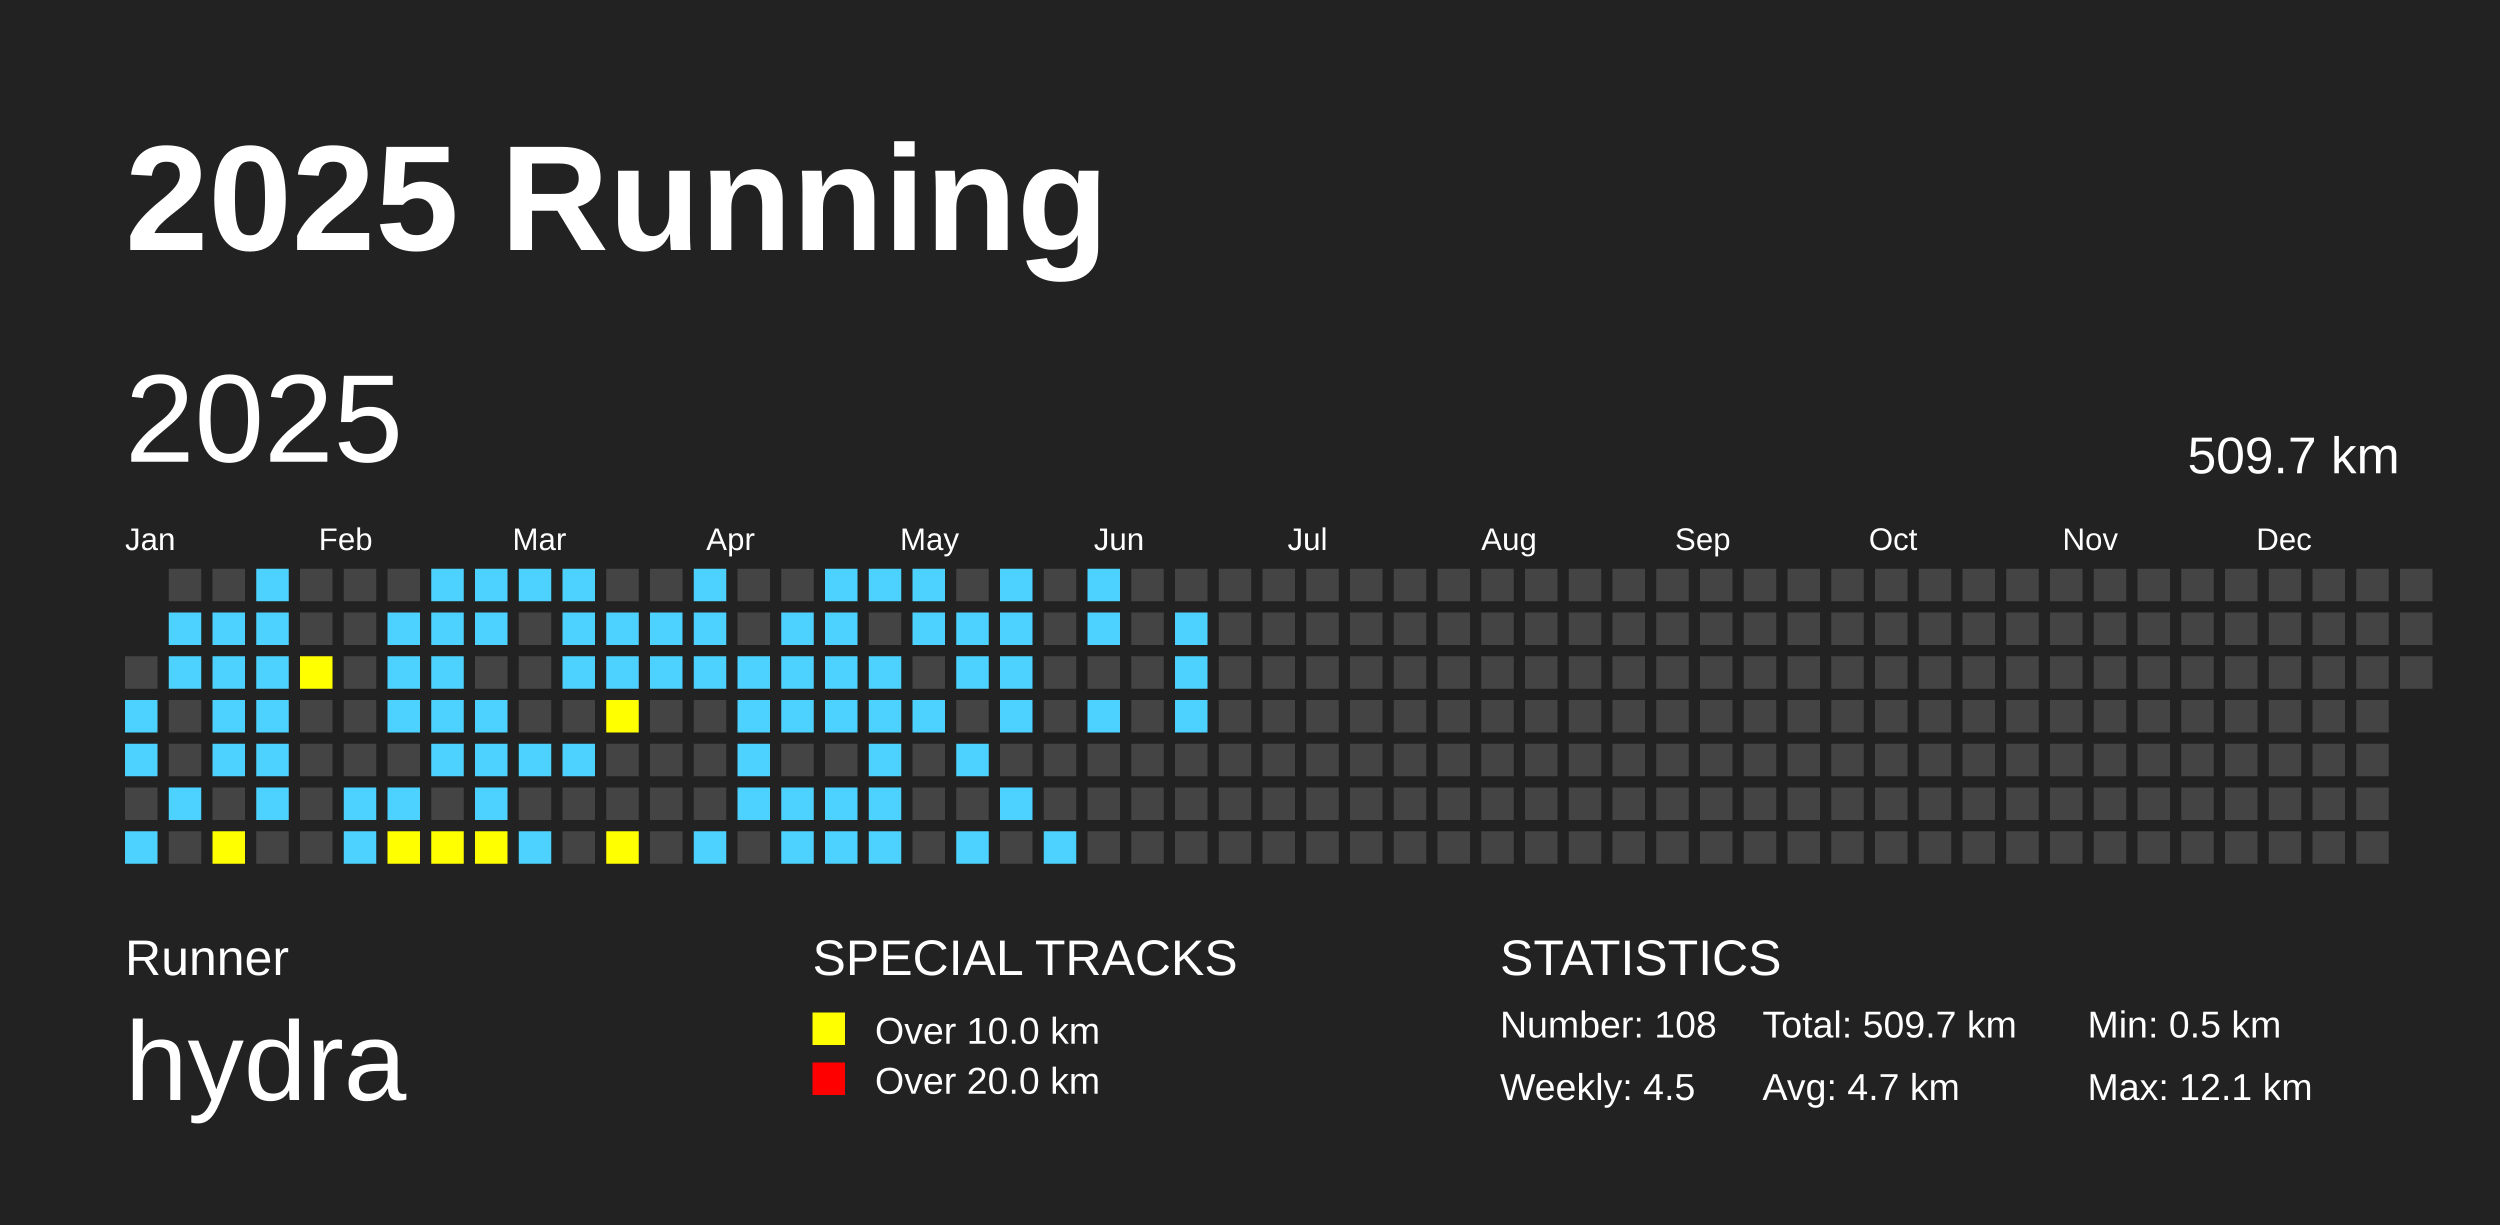
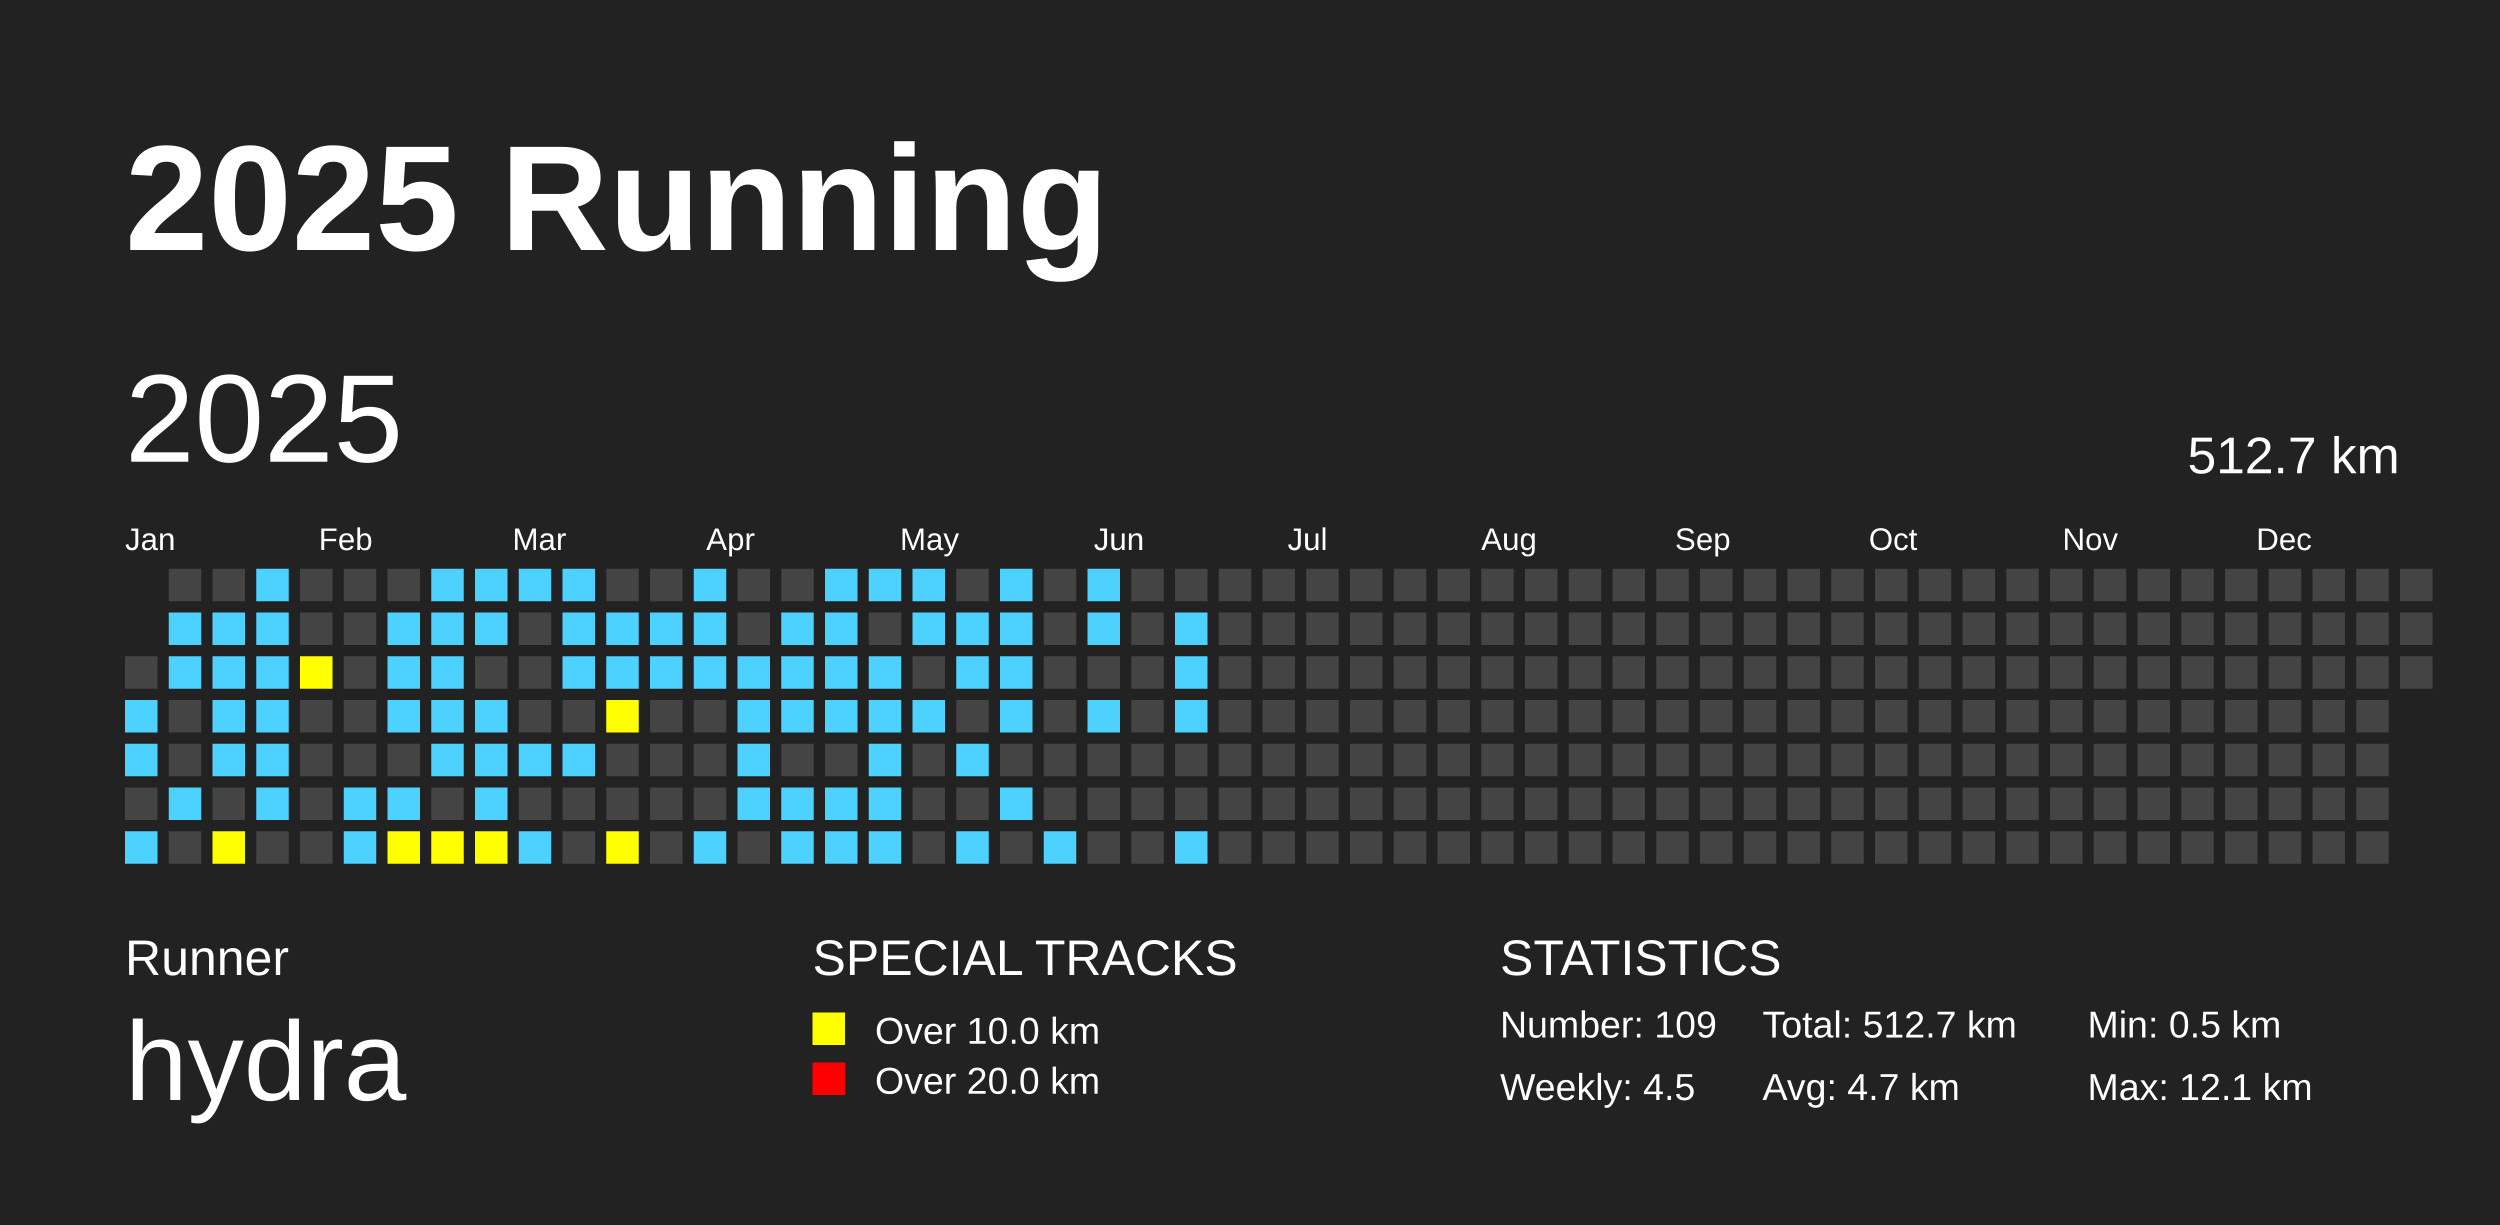
<svg xmlns="http://www.w3.org/2000/svg" baseProfile="full" height="98mm" version="1.1" viewBox="0,0,200,98" width="200mm">
  <defs />
  <rect fill="#222222" height="98" width="200" x="0" y="0" />
  <text fill="#FFFFFF" style="font-size:12px; font-family:Arial; font-weight:bold;" x="10" y="20">2025 Running</text>
  <text fill="#FFFFFF" style="font-size:4px; font-family:Arial" x="10" y="78">Runner</text>
  <text fill="#FFFFFF" style="font-size:9px; font-family:Arial" x="10" y="88">hydra</text>
  <text fill="#FFFFFF" style="font-size:4px; font-family:Arial" x="65" y="78">SPECIAL TRACKS</text>
  <rect fill="yellow" height="2.6" width="2.6" x="65" y="81" />
  <text fill="#FFFFFF" style="font-size:3px; font-family:Arial" x="70" y="83.5">Over 10.0 km</text>
  <rect fill="red" height="2.6" width="2.6" x="65" y="85" />
  <text fill="#FFFFFF" style="font-size:3px; font-family:Arial" x="70" y="87.5">Over 20.0 km</text>
  <text fill="#FFFFFF" style="font-size:4px; font-family:Arial" x="120" y="78">STATISTICS</text>
-   <text fill="#FFFFFF" style="font-size:3px; font-family:Arial" x="120" y="83">Number: 108</text>
+   <text fill="#FFFFFF" style="font-size:3px; font-family:Arial" x="120" y="83">Number: 109</text>
  <text fill="#FFFFFF" style="font-size:3px; font-family:Arial" x="120" y="88">Weekly: 4.5</text>
-   <text fill="#FFFFFF" style="font-size:3px; font-family:Arial" x="141" y="83">Total: 509.7 km</text>
+   <text fill="#FFFFFF" style="font-size:3px; font-family:Arial" x="141" y="83">Total: 512.7 km</text>
  <text fill="#FFFFFF" style="font-size:3px; font-family:Arial" x="141" y="88">Avg: 4.7 km</text>
  <text fill="#FFFFFF" style="font-size:3px; font-family:Arial" x="167" y="83">Min: 0.5 km</text>
  <text fill="#FFFFFF" style="font-size:3px; font-family:Arial" x="167" y="88">Max: 12.1 km</text>
  <text dominant-baseline="hanging" fill="#FFFFFF" style="font-size:10.0px; font-family:Arial;" x="10" y="30">2025</text>
-   <text dominant-baseline="hanging" fill="#FFFFFF" style="font-size:4.125px; font-family:Arial;" x="175" y="35">509.7 km</text>
+   <text dominant-baseline="hanging" fill="#FFFFFF" style="font-size:4.125px; font-family:Arial;" x="175" y="35">512.7 km</text>
  <text fill="#FFFFFF" style="font-size:2.5px; font-family:Arial" x="10.0" y="44">Jan</text>
  <text fill="#FFFFFF" style="font-size:2.5px; font-family:Arial" x="25.5" y="44">Feb</text>
  <text fill="#FFFFFF" style="font-size:2.5px; font-family:Arial" x="41.0" y="44">Mar</text>
  <text fill="#FFFFFF" style="font-size:2.5px; font-family:Arial" x="56.5" y="44">Apr</text>
  <text fill="#FFFFFF" style="font-size:2.5px; font-family:Arial" x="72.0" y="44">May</text>
  <text fill="#FFFFFF" style="font-size:2.5px; font-family:Arial" x="87.5" y="44">Jun</text>
  <text fill="#FFFFFF" style="font-size:2.5px; font-family:Arial" x="103.0" y="44">Jul</text>
  <text fill="#FFFFFF" style="font-size:2.5px; font-family:Arial" x="118.5" y="44">Aug</text>
  <text fill="#FFFFFF" style="font-size:2.5px; font-family:Arial" x="134.0" y="44">Sep</text>
  <text fill="#FFFFFF" style="font-size:2.5px; font-family:Arial" x="149.5" y="44">Oct</text>
  <text fill="#FFFFFF" style="font-size:2.5px; font-family:Arial" x="165.0" y="44">Nov</text>
  <text fill="#FFFFFF" style="font-size:2.5px; font-family:Arial" x="180.5" y="44">Dec</text>
  <rect fill="#444444" height="2.6" width="2.6" x="10.0" y="52.5" />
  <rect fill="#4DD2FF" height="2.6" width="2.6" x="10.0" y="56.0" />
  <rect fill="#4DD2FF" height="2.6" width="2.6" x="10.0" y="59.5" />
  <rect fill="#444444" height="2.6" width="2.6" x="10.0" y="63.0" />
  <rect fill="#4DD2FF" height="2.6" width="2.6" x="10.0" y="66.5" />
  <rect fill="#444444" height="2.6" width="2.6" x="13.5" y="45.5" />
  <rect fill="#4DD2FF" height="2.6" width="2.6" x="13.5" y="49.0" />
  <rect fill="#4DD2FF" height="2.6" width="2.6" x="13.5" y="52.5" />
  <rect fill="#444444" height="2.6" width="2.6" x="13.5" y="56.0" />
  <rect fill="#444444" height="2.6" width="2.6" x="13.5" y="59.5" />
  <rect fill="#4DD2FF" height="2.6" width="2.6" x="13.5" y="63.0" />
  <rect fill="#444444" height="2.6" width="2.6" x="13.5" y="66.5" />
  <rect fill="#444444" height="2.6" width="2.6" x="17.0" y="45.5" />
  <rect fill="#4DD2FF" height="2.6" width="2.6" x="17.0" y="49.0" />
  <rect fill="#4DD2FF" height="2.6" width="2.6" x="17.0" y="52.5" />
  <rect fill="#4DD2FF" height="2.6" width="2.6" x="17.0" y="56.0" />
  <rect fill="#4DD2FF" height="2.6" width="2.6" x="17.0" y="59.5" />
  <rect fill="#444444" height="2.6" width="2.6" x="17.0" y="63.0" />
  <rect fill="yellow" height="2.6" width="2.6" x="17.0" y="66.5" />
  <rect fill="#4DD2FF" height="2.6" width="2.6" x="20.5" y="45.5" />
  <rect fill="#4DD2FF" height="2.6" width="2.6" x="20.5" y="49.0" />
  <rect fill="#4DD2FF" height="2.6" width="2.6" x="20.5" y="52.5" />
  <rect fill="#4DD2FF" height="2.6" width="2.6" x="20.5" y="56.0" />
  <rect fill="#4DD2FF" height="2.6" width="2.6" x="20.5" y="59.5" />
  <rect fill="#4DD2FF" height="2.6" width="2.6" x="20.5" y="63.0" />
  <rect fill="#444444" height="2.6" width="2.6" x="20.5" y="66.5" />
  <rect fill="#444444" height="2.6" width="2.6" x="24.0" y="45.5" />
  <rect fill="#444444" height="2.6" width="2.6" x="24.0" y="49.0" />
  <rect fill="yellow" height="2.6" width="2.6" x="24.0" y="52.5" />
  <rect fill="#444444" height="2.6" width="2.6" x="24.0" y="56.0" />
  <rect fill="#444444" height="2.6" width="2.6" x="24.0" y="59.5" />
  <rect fill="#444444" height="2.6" width="2.6" x="24.0" y="63.0" />
  <rect fill="#444444" height="2.6" width="2.6" x="24.0" y="66.5" />
  <rect fill="#444444" height="2.6" width="2.6" x="27.5" y="45.5" />
  <rect fill="#444444" height="2.6" width="2.6" x="27.5" y="49.0" />
  <rect fill="#444444" height="2.6" width="2.6" x="27.5" y="52.5" />
  <rect fill="#444444" height="2.6" width="2.6" x="27.5" y="56.0" />
  <rect fill="#444444" height="2.6" width="2.6" x="27.5" y="59.5" />
  <rect fill="#4DD2FF" height="2.6" width="2.6" x="27.5" y="63.0" />
  <rect fill="#4DD2FF" height="2.6" width="2.6" x="27.5" y="66.5" />
  <rect fill="#444444" height="2.6" width="2.6" x="31.0" y="45.5" />
  <rect fill="#4DD2FF" height="2.6" width="2.6" x="31.0" y="49.0" />
  <rect fill="#4DD2FF" height="2.6" width="2.6" x="31.0" y="52.5" />
  <rect fill="#4DD2FF" height="2.6" width="2.6" x="31.0" y="56.0" />
  <rect fill="#444444" height="2.6" width="2.6" x="31.0" y="59.5" />
  <rect fill="#4DD2FF" height="2.6" width="2.6" x="31.0" y="63.0" />
  <rect fill="yellow" height="2.6" width="2.6" x="31.0" y="66.5" />
  <rect fill="#4DD2FF" height="2.6" width="2.6" x="34.5" y="45.5" />
  <rect fill="#4DD2FF" height="2.6" width="2.6" x="34.5" y="49.0" />
  <rect fill="#4DD2FF" height="2.6" width="2.6" x="34.5" y="52.5" />
  <rect fill="#4DD2FF" height="2.6" width="2.6" x="34.5" y="56.0" />
  <rect fill="#4DD2FF" height="2.6" width="2.6" x="34.5" y="59.5" />
  <rect fill="#444444" height="2.6" width="2.6" x="34.5" y="63.0" />
  <rect fill="yellow" height="2.6" width="2.6" x="34.5" y="66.5" />
  <rect fill="#4DD2FF" height="2.6" width="2.6" x="38.0" y="45.5" />
  <rect fill="#4DD2FF" height="2.6" width="2.6" x="38.0" y="49.0" />
  <rect fill="#444444" height="2.6" width="2.6" x="38.0" y="52.5" />
  <rect fill="#4DD2FF" height="2.6" width="2.6" x="38.0" y="56.0" />
  <rect fill="#4DD2FF" height="2.6" width="2.6" x="38.0" y="59.5" />
  <rect fill="#4DD2FF" height="2.6" width="2.6" x="38.0" y="63.0" />
  <rect fill="yellow" height="2.6" width="2.6" x="38.0" y="66.5" />
  <rect fill="#4DD2FF" height="2.6" width="2.6" x="41.5" y="45.5" />
  <rect fill="#444444" height="2.6" width="2.6" x="41.5" y="49.0" />
  <rect fill="#444444" height="2.6" width="2.6" x="41.5" y="52.5" />
  <rect fill="#444444" height="2.6" width="2.6" x="41.5" y="56.0" />
  <rect fill="#4DD2FF" height="2.6" width="2.6" x="41.5" y="59.5" />
  <rect fill="#444444" height="2.6" width="2.6" x="41.5" y="63.0" />
  <rect fill="#4DD2FF" height="2.6" width="2.6" x="41.5" y="66.5" />
  <rect fill="#4DD2FF" height="2.6" width="2.6" x="45.0" y="45.5" />
  <rect fill="#4DD2FF" height="2.6" width="2.6" x="45.0" y="49.0" />
  <rect fill="#4DD2FF" height="2.6" width="2.6" x="45.0" y="52.5" />
  <rect fill="#444444" height="2.6" width="2.6" x="45.0" y="56.0" />
  <rect fill="#4DD2FF" height="2.6" width="2.6" x="45.0" y="59.5" />
  <rect fill="#444444" height="2.6" width="2.6" x="45.0" y="63.0" />
  <rect fill="#444444" height="2.6" width="2.6" x="45.0" y="66.5" />
  <rect fill="#444444" height="2.6" width="2.6" x="48.5" y="45.5" />
  <rect fill="#4DD2FF" height="2.6" width="2.6" x="48.5" y="49.0" />
  <rect fill="#4DD2FF" height="2.6" width="2.6" x="48.5" y="52.5" />
  <rect fill="yellow" height="2.6" width="2.6" x="48.5" y="56.0" />
  <rect fill="#444444" height="2.6" width="2.6" x="48.5" y="59.5" />
  <rect fill="#444444" height="2.6" width="2.6" x="48.5" y="63.0" />
  <rect fill="yellow" height="2.6" width="2.6" x="48.5" y="66.5" />
  <rect fill="#444444" height="2.6" width="2.6" x="52.0" y="45.5" />
  <rect fill="#4DD2FF" height="2.6" width="2.6" x="52.0" y="49.0" />
  <rect fill="#4DD2FF" height="2.6" width="2.6" x="52.0" y="52.5" />
  <rect fill="#444444" height="2.6" width="2.6" x="52.0" y="56.0" />
  <rect fill="#444444" height="2.6" width="2.6" x="52.0" y="59.5" />
  <rect fill="#444444" height="2.6" width="2.6" x="52.0" y="63.0" />
  <rect fill="#444444" height="2.6" width="2.6" x="52.0" y="66.5" />
  <rect fill="#4DD2FF" height="2.6" width="2.6" x="55.5" y="45.5" />
  <rect fill="#4DD2FF" height="2.6" width="2.6" x="55.5" y="49.0" />
  <rect fill="#4DD2FF" height="2.6" width="2.6" x="55.5" y="52.5" />
  <rect fill="#444444" height="2.6" width="2.6" x="55.5" y="56.0" />
  <rect fill="#444444" height="2.6" width="2.6" x="55.5" y="59.5" />
  <rect fill="#444444" height="2.6" width="2.6" x="55.5" y="63.0" />
  <rect fill="#4DD2FF" height="2.6" width="2.6" x="55.5" y="66.5" />
  <rect fill="#444444" height="2.6" width="2.6" x="59.0" y="45.5" />
  <rect fill="#444444" height="2.6" width="2.6" x="59.0" y="49.0" />
  <rect fill="#4DD2FF" height="2.6" width="2.6" x="59.0" y="52.5" />
  <rect fill="#4DD2FF" height="2.6" width="2.6" x="59.0" y="56.0" />
  <rect fill="#4DD2FF" height="2.6" width="2.6" x="59.0" y="59.5" />
  <rect fill="#4DD2FF" height="2.6" width="2.6" x="59.0" y="63.0" />
  <rect fill="#444444" height="2.6" width="2.6" x="59.0" y="66.5" />
  <rect fill="#444444" height="2.6" width="2.6" x="62.5" y="45.5" />
  <rect fill="#4DD2FF" height="2.6" width="2.6" x="62.5" y="49.0" />
  <rect fill="#4DD2FF" height="2.6" width="2.6" x="62.5" y="52.5" />
  <rect fill="#4DD2FF" height="2.6" width="2.6" x="62.5" y="56.0" />
  <rect fill="#444444" height="2.6" width="2.6" x="62.5" y="59.5" />
  <rect fill="#4DD2FF" height="2.6" width="2.6" x="62.5" y="63.0" />
  <rect fill="#4DD2FF" height="2.6" width="2.6" x="62.5" y="66.5" />
  <rect fill="#4DD2FF" height="2.6" width="2.6" x="66.0" y="45.5" />
  <rect fill="#4DD2FF" height="2.6" width="2.6" x="66.0" y="49.0" />
  <rect fill="#4DD2FF" height="2.6" width="2.6" x="66.0" y="52.5" />
  <rect fill="#4DD2FF" height="2.6" width="2.6" x="66.0" y="56.0" />
  <rect fill="#444444" height="2.6" width="2.6" x="66.0" y="59.5" />
  <rect fill="#4DD2FF" height="2.6" width="2.6" x="66.0" y="63.0" />
  <rect fill="#4DD2FF" height="2.6" width="2.6" x="66.0" y="66.5" />
  <rect fill="#4DD2FF" height="2.6" width="2.6" x="69.5" y="45.5" />
  <rect fill="#444444" height="2.6" width="2.6" x="69.5" y="49.0" />
  <rect fill="#4DD2FF" height="2.6" width="2.6" x="69.5" y="52.5" />
  <rect fill="#4DD2FF" height="2.6" width="2.6" x="69.5" y="56.0" />
  <rect fill="#4DD2FF" height="2.6" width="2.6" x="69.5" y="59.5" />
  <rect fill="#4DD2FF" height="2.6" width="2.6" x="69.5" y="63.0" />
  <rect fill="#4DD2FF" height="2.6" width="2.6" x="69.5" y="66.5" />
  <rect fill="#4DD2FF" height="2.6" width="2.6" x="73.0" y="45.5" />
  <rect fill="#4DD2FF" height="2.6" width="2.6" x="73.0" y="49.0" />
  <rect fill="#444444" height="2.6" width="2.6" x="73.0" y="52.5" />
  <rect fill="#4DD2FF" height="2.6" width="2.6" x="73.0" y="56.0" />
  <rect fill="#444444" height="2.6" width="2.6" x="73.0" y="59.5" />
  <rect fill="#444444" height="2.6" width="2.6" x="73.0" y="63.0" />
  <rect fill="#444444" height="2.6" width="2.6" x="73.0" y="66.5" />
  <rect fill="#444444" height="2.6" width="2.6" x="76.5" y="45.5" />
  <rect fill="#4DD2FF" height="2.6" width="2.6" x="76.5" y="49.0" />
  <rect fill="#4DD2FF" height="2.6" width="2.6" x="76.5" y="52.5" />
  <rect fill="#444444" height="2.6" width="2.6" x="76.5" y="56.0" />
  <rect fill="#4DD2FF" height="2.6" width="2.6" x="76.5" y="59.5" />
  <rect fill="#444444" height="2.6" width="2.6" x="76.5" y="63.0" />
  <rect fill="#4DD2FF" height="2.6" width="2.6" x="76.5" y="66.5" />
  <rect fill="#4DD2FF" height="2.6" width="2.6" x="80.0" y="45.5" />
  <rect fill="#4DD2FF" height="2.6" width="2.6" x="80.0" y="49.0" />
  <rect fill="#4DD2FF" height="2.6" width="2.6" x="80.0" y="52.5" />
  <rect fill="#4DD2FF" height="2.6" width="2.6" x="80.0" y="56.0" />
  <rect fill="#444444" height="2.6" width="2.6" x="80.0" y="59.5" />
  <rect fill="#4DD2FF" height="2.6" width="2.6" x="80.0" y="63.0" />
  <rect fill="#444444" height="2.6" width="2.6" x="80.0" y="66.5" />
  <rect fill="#444444" height="2.6" width="2.6" x="83.5" y="45.5" />
  <rect fill="#444444" height="2.6" width="2.6" x="83.5" y="49.0" />
  <rect fill="#444444" height="2.6" width="2.6" x="83.5" y="52.5" />
  <rect fill="#444444" height="2.6" width="2.6" x="83.5" y="56.0" />
  <rect fill="#444444" height="2.6" width="2.6" x="83.5" y="59.5" />
  <rect fill="#444444" height="2.6" width="2.6" x="83.5" y="63.0" />
  <rect fill="#4DD2FF" height="2.6" width="2.6" x="83.5" y="66.5" />
  <rect fill="#4DD2FF" height="2.6" width="2.6" x="87.0" y="45.5" />
  <rect fill="#4DD2FF" height="2.6" width="2.6" x="87.0" y="49.0" />
  <rect fill="#444444" height="2.6" width="2.6" x="87.0" y="52.5" />
  <rect fill="#4DD2FF" height="2.6" width="2.6" x="87.0" y="56.0" />
  <rect fill="#444444" height="2.6" width="2.6" x="87.0" y="59.5" />
  <rect fill="#444444" height="2.6" width="2.6" x="87.0" y="63.0" />
  <rect fill="#444444" height="2.6" width="2.6" x="87.0" y="66.5" />
  <rect fill="#444444" height="2.6" width="2.6" x="90.5" y="45.5" />
  <rect fill="#444444" height="2.6" width="2.6" x="90.5" y="49.0" />
  <rect fill="#444444" height="2.6" width="2.6" x="90.5" y="52.5" />
  <rect fill="#444444" height="2.6" width="2.6" x="90.5" y="56.0" />
  <rect fill="#444444" height="2.6" width="2.6" x="90.5" y="59.5" />
  <rect fill="#444444" height="2.6" width="2.6" x="90.5" y="63.0" />
  <rect fill="#444444" height="2.6" width="2.6" x="90.5" y="66.5" />
  <rect fill="#444444" height="2.6" width="2.6" x="94.0" y="45.5" />
  <rect fill="#4DD2FF" height="2.6" width="2.6" x="94.0" y="49.0" />
  <rect fill="#4DD2FF" height="2.6" width="2.6" x="94.0" y="52.5" />
  <rect fill="#4DD2FF" height="2.6" width="2.6" x="94.0" y="56.0" />
  <rect fill="#444444" height="2.6" width="2.6" x="94.0" y="59.5" />
  <rect fill="#444444" height="2.6" width="2.6" x="94.0" y="63.0" />
-   <rect fill="#444444" height="2.6" width="2.6" x="94.0" y="66.5" />
+   <rect fill="#4DD2FF" height="2.6" width="2.6" x="94.0" y="66.5" />
  <rect fill="#444444" height="2.6" width="2.6" x="97.5" y="45.5" />
  <rect fill="#444444" height="2.6" width="2.6" x="97.5" y="49.0" />
  <rect fill="#444444" height="2.6" width="2.6" x="97.5" y="52.5" />
  <rect fill="#444444" height="2.6" width="2.6" x="97.5" y="56.0" />
  <rect fill="#444444" height="2.6" width="2.6" x="97.5" y="59.5" />
  <rect fill="#444444" height="2.6" width="2.6" x="97.5" y="63.0" />
  <rect fill="#444444" height="2.6" width="2.6" x="97.5" y="66.5" />
  <rect fill="#444444" height="2.6" width="2.6" x="101.0" y="45.5" />
  <rect fill="#444444" height="2.6" width="2.6" x="101.0" y="49.0" />
  <rect fill="#444444" height="2.6" width="2.6" x="101.0" y="52.5" />
  <rect fill="#444444" height="2.6" width="2.6" x="101.0" y="56.0" />
  <rect fill="#444444" height="2.6" width="2.6" x="101.0" y="59.5" />
  <rect fill="#444444" height="2.6" width="2.6" x="101.0" y="63.0" />
  <rect fill="#444444" height="2.6" width="2.6" x="101.0" y="66.5" />
  <rect fill="#444444" height="2.6" width="2.6" x="104.5" y="45.5" />
  <rect fill="#444444" height="2.6" width="2.6" x="104.5" y="49.0" />
  <rect fill="#444444" height="2.6" width="2.6" x="104.5" y="52.5" />
  <rect fill="#444444" height="2.6" width="2.6" x="104.5" y="56.0" />
  <rect fill="#444444" height="2.6" width="2.6" x="104.5" y="59.5" />
  <rect fill="#444444" height="2.6" width="2.6" x="104.5" y="63.0" />
  <rect fill="#444444" height="2.6" width="2.6" x="104.5" y="66.5" />
  <rect fill="#444444" height="2.6" width="2.6" x="108.0" y="45.5" />
  <rect fill="#444444" height="2.6" width="2.6" x="108.0" y="49.0" />
  <rect fill="#444444" height="2.6" width="2.6" x="108.0" y="52.5" />
  <rect fill="#444444" height="2.6" width="2.6" x="108.0" y="56.0" />
  <rect fill="#444444" height="2.6" width="2.6" x="108.0" y="59.5" />
  <rect fill="#444444" height="2.6" width="2.6" x="108.0" y="63.0" />
  <rect fill="#444444" height="2.6" width="2.6" x="108.0" y="66.5" />
  <rect fill="#444444" height="2.6" width="2.6" x="111.5" y="45.5" />
  <rect fill="#444444" height="2.6" width="2.6" x="111.5" y="49.0" />
  <rect fill="#444444" height="2.6" width="2.6" x="111.5" y="52.5" />
  <rect fill="#444444" height="2.6" width="2.6" x="111.5" y="56.0" />
  <rect fill="#444444" height="2.6" width="2.6" x="111.5" y="59.5" />
  <rect fill="#444444" height="2.6" width="2.6" x="111.5" y="63.0" />
  <rect fill="#444444" height="2.6" width="2.6" x="111.5" y="66.5" />
  <rect fill="#444444" height="2.6" width="2.6" x="115.0" y="45.5" />
  <rect fill="#444444" height="2.6" width="2.6" x="115.0" y="49.0" />
  <rect fill="#444444" height="2.6" width="2.6" x="115.0" y="52.5" />
  <rect fill="#444444" height="2.6" width="2.6" x="115.0" y="56.0" />
  <rect fill="#444444" height="2.6" width="2.6" x="115.0" y="59.5" />
  <rect fill="#444444" height="2.6" width="2.6" x="115.0" y="63.0" />
  <rect fill="#444444" height="2.6" width="2.6" x="115.0" y="66.5" />
  <rect fill="#444444" height="2.6" width="2.6" x="118.5" y="45.5" />
  <rect fill="#444444" height="2.6" width="2.6" x="118.5" y="49.0" />
  <rect fill="#444444" height="2.6" width="2.6" x="118.5" y="52.5" />
  <rect fill="#444444" height="2.6" width="2.6" x="118.5" y="56.0" />
  <rect fill="#444444" height="2.6" width="2.6" x="118.5" y="59.5" />
  <rect fill="#444444" height="2.6" width="2.6" x="118.5" y="63.0" />
  <rect fill="#444444" height="2.6" width="2.6" x="118.5" y="66.5" />
  <rect fill="#444444" height="2.6" width="2.6" x="122.0" y="45.5" />
  <rect fill="#444444" height="2.6" width="2.6" x="122.0" y="49.0" />
  <rect fill="#444444" height="2.6" width="2.6" x="122.0" y="52.5" />
  <rect fill="#444444" height="2.6" width="2.6" x="122.0" y="56.0" />
  <rect fill="#444444" height="2.6" width="2.6" x="122.0" y="59.5" />
  <rect fill="#444444" height="2.6" width="2.6" x="122.0" y="63.0" />
  <rect fill="#444444" height="2.6" width="2.6" x="122.0" y="66.5" />
  <rect fill="#444444" height="2.6" width="2.6" x="125.5" y="45.5" />
  <rect fill="#444444" height="2.6" width="2.6" x="125.5" y="49.0" />
  <rect fill="#444444" height="2.6" width="2.6" x="125.5" y="52.5" />
  <rect fill="#444444" height="2.6" width="2.6" x="125.5" y="56.0" />
  <rect fill="#444444" height="2.6" width="2.6" x="125.5" y="59.5" />
  <rect fill="#444444" height="2.6" width="2.6" x="125.5" y="63.0" />
  <rect fill="#444444" height="2.6" width="2.6" x="125.5" y="66.5" />
  <rect fill="#444444" height="2.6" width="2.6" x="129.0" y="45.5" />
  <rect fill="#444444" height="2.6" width="2.6" x="129.0" y="49.0" />
  <rect fill="#444444" height="2.6" width="2.6" x="129.0" y="52.5" />
  <rect fill="#444444" height="2.6" width="2.6" x="129.0" y="56.0" />
  <rect fill="#444444" height="2.6" width="2.6" x="129.0" y="59.5" />
  <rect fill="#444444" height="2.6" width="2.6" x="129.0" y="63.0" />
  <rect fill="#444444" height="2.6" width="2.6" x="129.0" y="66.5" />
  <rect fill="#444444" height="2.6" width="2.6" x="132.5" y="45.5" />
  <rect fill="#444444" height="2.6" width="2.6" x="132.5" y="49.0" />
  <rect fill="#444444" height="2.6" width="2.6" x="132.5" y="52.5" />
  <rect fill="#444444" height="2.6" width="2.6" x="132.5" y="56.0" />
  <rect fill="#444444" height="2.6" width="2.6" x="132.5" y="59.5" />
  <rect fill="#444444" height="2.6" width="2.6" x="132.5" y="63.0" />
  <rect fill="#444444" height="2.6" width="2.6" x="132.5" y="66.5" />
  <rect fill="#444444" height="2.6" width="2.6" x="136.0" y="45.5" />
  <rect fill="#444444" height="2.6" width="2.6" x="136.0" y="49.0" />
  <rect fill="#444444" height="2.6" width="2.6" x="136.0" y="52.5" />
  <rect fill="#444444" height="2.6" width="2.6" x="136.0" y="56.0" />
  <rect fill="#444444" height="2.6" width="2.6" x="136.0" y="59.5" />
  <rect fill="#444444" height="2.6" width="2.6" x="136.0" y="63.0" />
  <rect fill="#444444" height="2.6" width="2.6" x="136.0" y="66.5" />
  <rect fill="#444444" height="2.6" width="2.6" x="139.5" y="45.5" />
  <rect fill="#444444" height="2.6" width="2.6" x="139.5" y="49.0" />
  <rect fill="#444444" height="2.6" width="2.6" x="139.5" y="52.5" />
  <rect fill="#444444" height="2.6" width="2.6" x="139.5" y="56.0" />
  <rect fill="#444444" height="2.6" width="2.6" x="139.5" y="59.5" />
  <rect fill="#444444" height="2.6" width="2.6" x="139.5" y="63.0" />
  <rect fill="#444444" height="2.6" width="2.6" x="139.5" y="66.5" />
  <rect fill="#444444" height="2.6" width="2.6" x="143.0" y="45.5" />
  <rect fill="#444444" height="2.6" width="2.6" x="143.0" y="49.0" />
  <rect fill="#444444" height="2.6" width="2.6" x="143.0" y="52.5" />
  <rect fill="#444444" height="2.6" width="2.6" x="143.0" y="56.0" />
  <rect fill="#444444" height="2.6" width="2.6" x="143.0" y="59.5" />
  <rect fill="#444444" height="2.6" width="2.6" x="143.0" y="63.0" />
  <rect fill="#444444" height="2.6" width="2.6" x="143.0" y="66.5" />
  <rect fill="#444444" height="2.6" width="2.6" x="146.5" y="45.5" />
  <rect fill="#444444" height="2.6" width="2.6" x="146.5" y="49.0" />
  <rect fill="#444444" height="2.6" width="2.6" x="146.5" y="52.5" />
  <rect fill="#444444" height="2.6" width="2.6" x="146.5" y="56.0" />
  <rect fill="#444444" height="2.6" width="2.6" x="146.5" y="59.5" />
  <rect fill="#444444" height="2.6" width="2.6" x="146.5" y="63.0" />
  <rect fill="#444444" height="2.6" width="2.6" x="146.5" y="66.5" />
  <rect fill="#444444" height="2.6" width="2.6" x="150.0" y="45.5" />
  <rect fill="#444444" height="2.6" width="2.6" x="150.0" y="49.0" />
  <rect fill="#444444" height="2.6" width="2.6" x="150.0" y="52.5" />
  <rect fill="#444444" height="2.6" width="2.6" x="150.0" y="56.0" />
  <rect fill="#444444" height="2.6" width="2.6" x="150.0" y="59.5" />
  <rect fill="#444444" height="2.6" width="2.6" x="150.0" y="63.0" />
  <rect fill="#444444" height="2.6" width="2.6" x="150.0" y="66.5" />
  <rect fill="#444444" height="2.6" width="2.6" x="153.5" y="45.5" />
  <rect fill="#444444" height="2.6" width="2.6" x="153.5" y="49.0" />
  <rect fill="#444444" height="2.6" width="2.6" x="153.5" y="52.5" />
  <rect fill="#444444" height="2.6" width="2.6" x="153.5" y="56.0" />
  <rect fill="#444444" height="2.6" width="2.6" x="153.5" y="59.5" />
  <rect fill="#444444" height="2.6" width="2.6" x="153.5" y="63.0" />
  <rect fill="#444444" height="2.6" width="2.6" x="153.5" y="66.5" />
  <rect fill="#444444" height="2.6" width="2.6" x="157.0" y="45.5" />
  <rect fill="#444444" height="2.6" width="2.6" x="157.0" y="49.0" />
  <rect fill="#444444" height="2.6" width="2.6" x="157.0" y="52.5" />
  <rect fill="#444444" height="2.6" width="2.6" x="157.0" y="56.0" />
  <rect fill="#444444" height="2.6" width="2.6" x="157.0" y="59.5" />
  <rect fill="#444444" height="2.6" width="2.6" x="157.0" y="63.0" />
  <rect fill="#444444" height="2.6" width="2.6" x="157.0" y="66.5" />
  <rect fill="#444444" height="2.6" width="2.6" x="160.5" y="45.5" />
  <rect fill="#444444" height="2.6" width="2.6" x="160.5" y="49.0" />
  <rect fill="#444444" height="2.6" width="2.6" x="160.5" y="52.5" />
  <rect fill="#444444" height="2.6" width="2.6" x="160.5" y="56.0" />
  <rect fill="#444444" height="2.6" width="2.6" x="160.5" y="59.5" />
  <rect fill="#444444" height="2.6" width="2.6" x="160.5" y="63.0" />
  <rect fill="#444444" height="2.6" width="2.6" x="160.5" y="66.5" />
  <rect fill="#444444" height="2.6" width="2.6" x="164.0" y="45.5" />
  <rect fill="#444444" height="2.6" width="2.6" x="164.0" y="49.0" />
  <rect fill="#444444" height="2.6" width="2.6" x="164.0" y="52.5" />
  <rect fill="#444444" height="2.6" width="2.6" x="164.0" y="56.0" />
  <rect fill="#444444" height="2.6" width="2.6" x="164.0" y="59.5" />
  <rect fill="#444444" height="2.6" width="2.6" x="164.0" y="63.0" />
  <rect fill="#444444" height="2.6" width="2.6" x="164.0" y="66.5" />
  <rect fill="#444444" height="2.6" width="2.6" x="167.5" y="45.5" />
  <rect fill="#444444" height="2.6" width="2.6" x="167.5" y="49.0" />
  <rect fill="#444444" height="2.6" width="2.6" x="167.5" y="52.5" />
  <rect fill="#444444" height="2.6" width="2.6" x="167.5" y="56.0" />
  <rect fill="#444444" height="2.6" width="2.6" x="167.5" y="59.5" />
  <rect fill="#444444" height="2.6" width="2.6" x="167.5" y="63.0" />
  <rect fill="#444444" height="2.6" width="2.6" x="167.5" y="66.5" />
  <rect fill="#444444" height="2.6" width="2.6" x="171.0" y="45.5" />
  <rect fill="#444444" height="2.6" width="2.6" x="171.0" y="49.0" />
  <rect fill="#444444" height="2.6" width="2.6" x="171.0" y="52.5" />
  <rect fill="#444444" height="2.6" width="2.6" x="171.0" y="56.0" />
  <rect fill="#444444" height="2.6" width="2.6" x="171.0" y="59.5" />
  <rect fill="#444444" height="2.6" width="2.6" x="171.0" y="63.0" />
  <rect fill="#444444" height="2.6" width="2.6" x="171.0" y="66.5" />
  <rect fill="#444444" height="2.6" width="2.6" x="174.5" y="45.5" />
  <rect fill="#444444" height="2.6" width="2.6" x="174.5" y="49.0" />
  <rect fill="#444444" height="2.6" width="2.6" x="174.5" y="52.5" />
  <rect fill="#444444" height="2.6" width="2.6" x="174.5" y="56.0" />
  <rect fill="#444444" height="2.6" width="2.6" x="174.5" y="59.5" />
  <rect fill="#444444" height="2.6" width="2.6" x="174.5" y="63.0" />
  <rect fill="#444444" height="2.6" width="2.6" x="174.5" y="66.5" />
  <rect fill="#444444" height="2.6" width="2.6" x="178.0" y="45.5" />
  <rect fill="#444444" height="2.6" width="2.6" x="178.0" y="49.0" />
  <rect fill="#444444" height="2.6" width="2.6" x="178.0" y="52.5" />
  <rect fill="#444444" height="2.6" width="2.6" x="178.0" y="56.0" />
  <rect fill="#444444" height="2.6" width="2.6" x="178.0" y="59.5" />
  <rect fill="#444444" height="2.6" width="2.6" x="178.0" y="63.0" />
  <rect fill="#444444" height="2.6" width="2.6" x="178.0" y="66.5" />
  <rect fill="#444444" height="2.6" width="2.6" x="181.5" y="45.5" />
  <rect fill="#444444" height="2.6" width="2.6" x="181.5" y="49.0" />
  <rect fill="#444444" height="2.6" width="2.6" x="181.5" y="52.5" />
  <rect fill="#444444" height="2.6" width="2.6" x="181.5" y="56.0" />
  <rect fill="#444444" height="2.6" width="2.6" x="181.5" y="59.5" />
  <rect fill="#444444" height="2.6" width="2.6" x="181.5" y="63.0" />
  <rect fill="#444444" height="2.6" width="2.6" x="181.5" y="66.5" />
  <rect fill="#444444" height="2.6" width="2.6" x="185.0" y="45.5" />
  <rect fill="#444444" height="2.6" width="2.6" x="185.0" y="49.0" />
  <rect fill="#444444" height="2.6" width="2.6" x="185.0" y="52.5" />
  <rect fill="#444444" height="2.6" width="2.6" x="185.0" y="56.0" />
  <rect fill="#444444" height="2.6" width="2.6" x="185.0" y="59.5" />
  <rect fill="#444444" height="2.6" width="2.6" x="185.0" y="63.0" />
  <rect fill="#444444" height="2.6" width="2.6" x="185.0" y="66.5" />
  <rect fill="#444444" height="2.6" width="2.6" x="188.5" y="45.5" />
  <rect fill="#444444" height="2.6" width="2.6" x="188.5" y="49.0" />
  <rect fill="#444444" height="2.6" width="2.6" x="188.5" y="52.5" />
  <rect fill="#444444" height="2.6" width="2.6" x="188.5" y="56.0" />
  <rect fill="#444444" height="2.6" width="2.6" x="188.5" y="59.5" />
  <rect fill="#444444" height="2.6" width="2.6" x="188.5" y="63.0" />
  <rect fill="#444444" height="2.6" width="2.6" x="188.5" y="66.5" />
  <rect fill="#444444" height="2.6" width="2.6" x="192.0" y="45.5" />
  <rect fill="#444444" height="2.6" width="2.6" x="192.0" y="49.0" />
  <rect fill="#444444" height="2.6" width="2.6" x="192.0" y="52.5" />
</svg>
